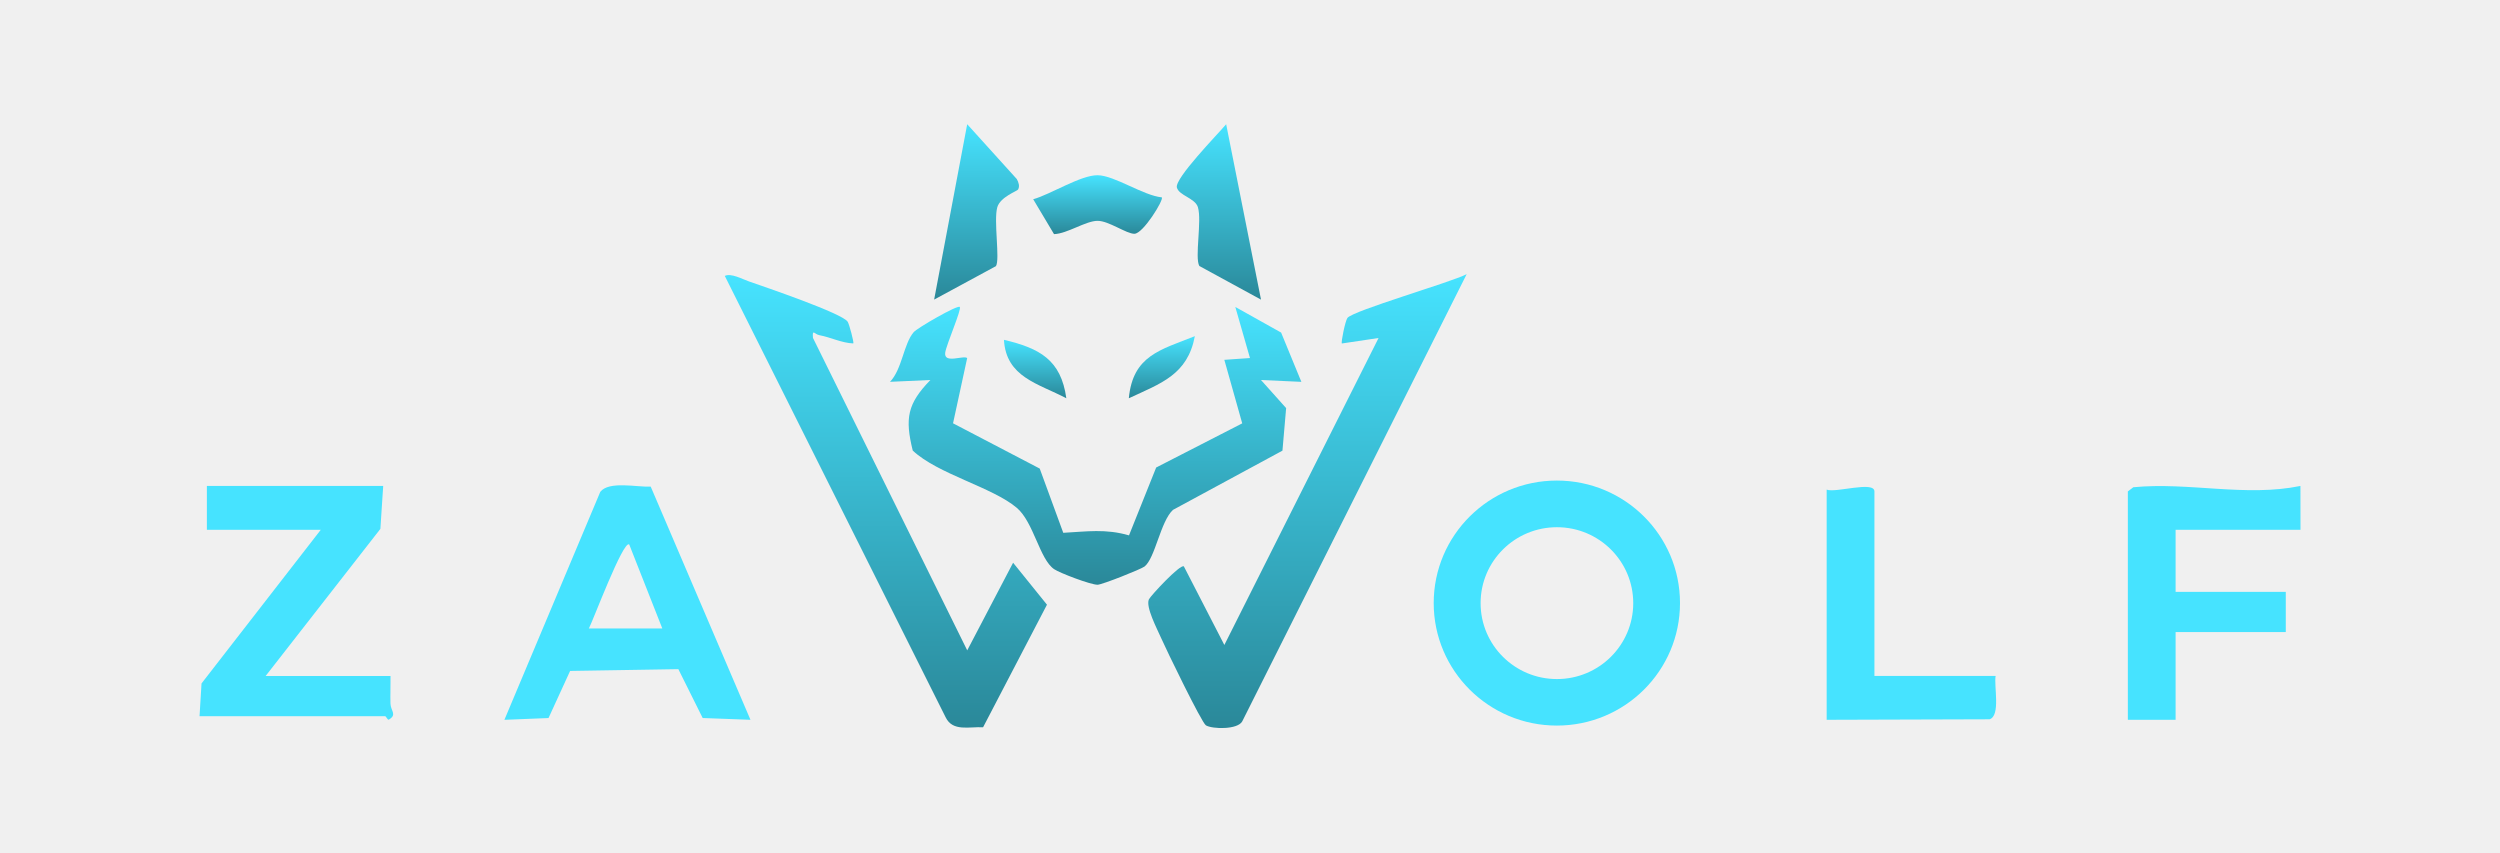
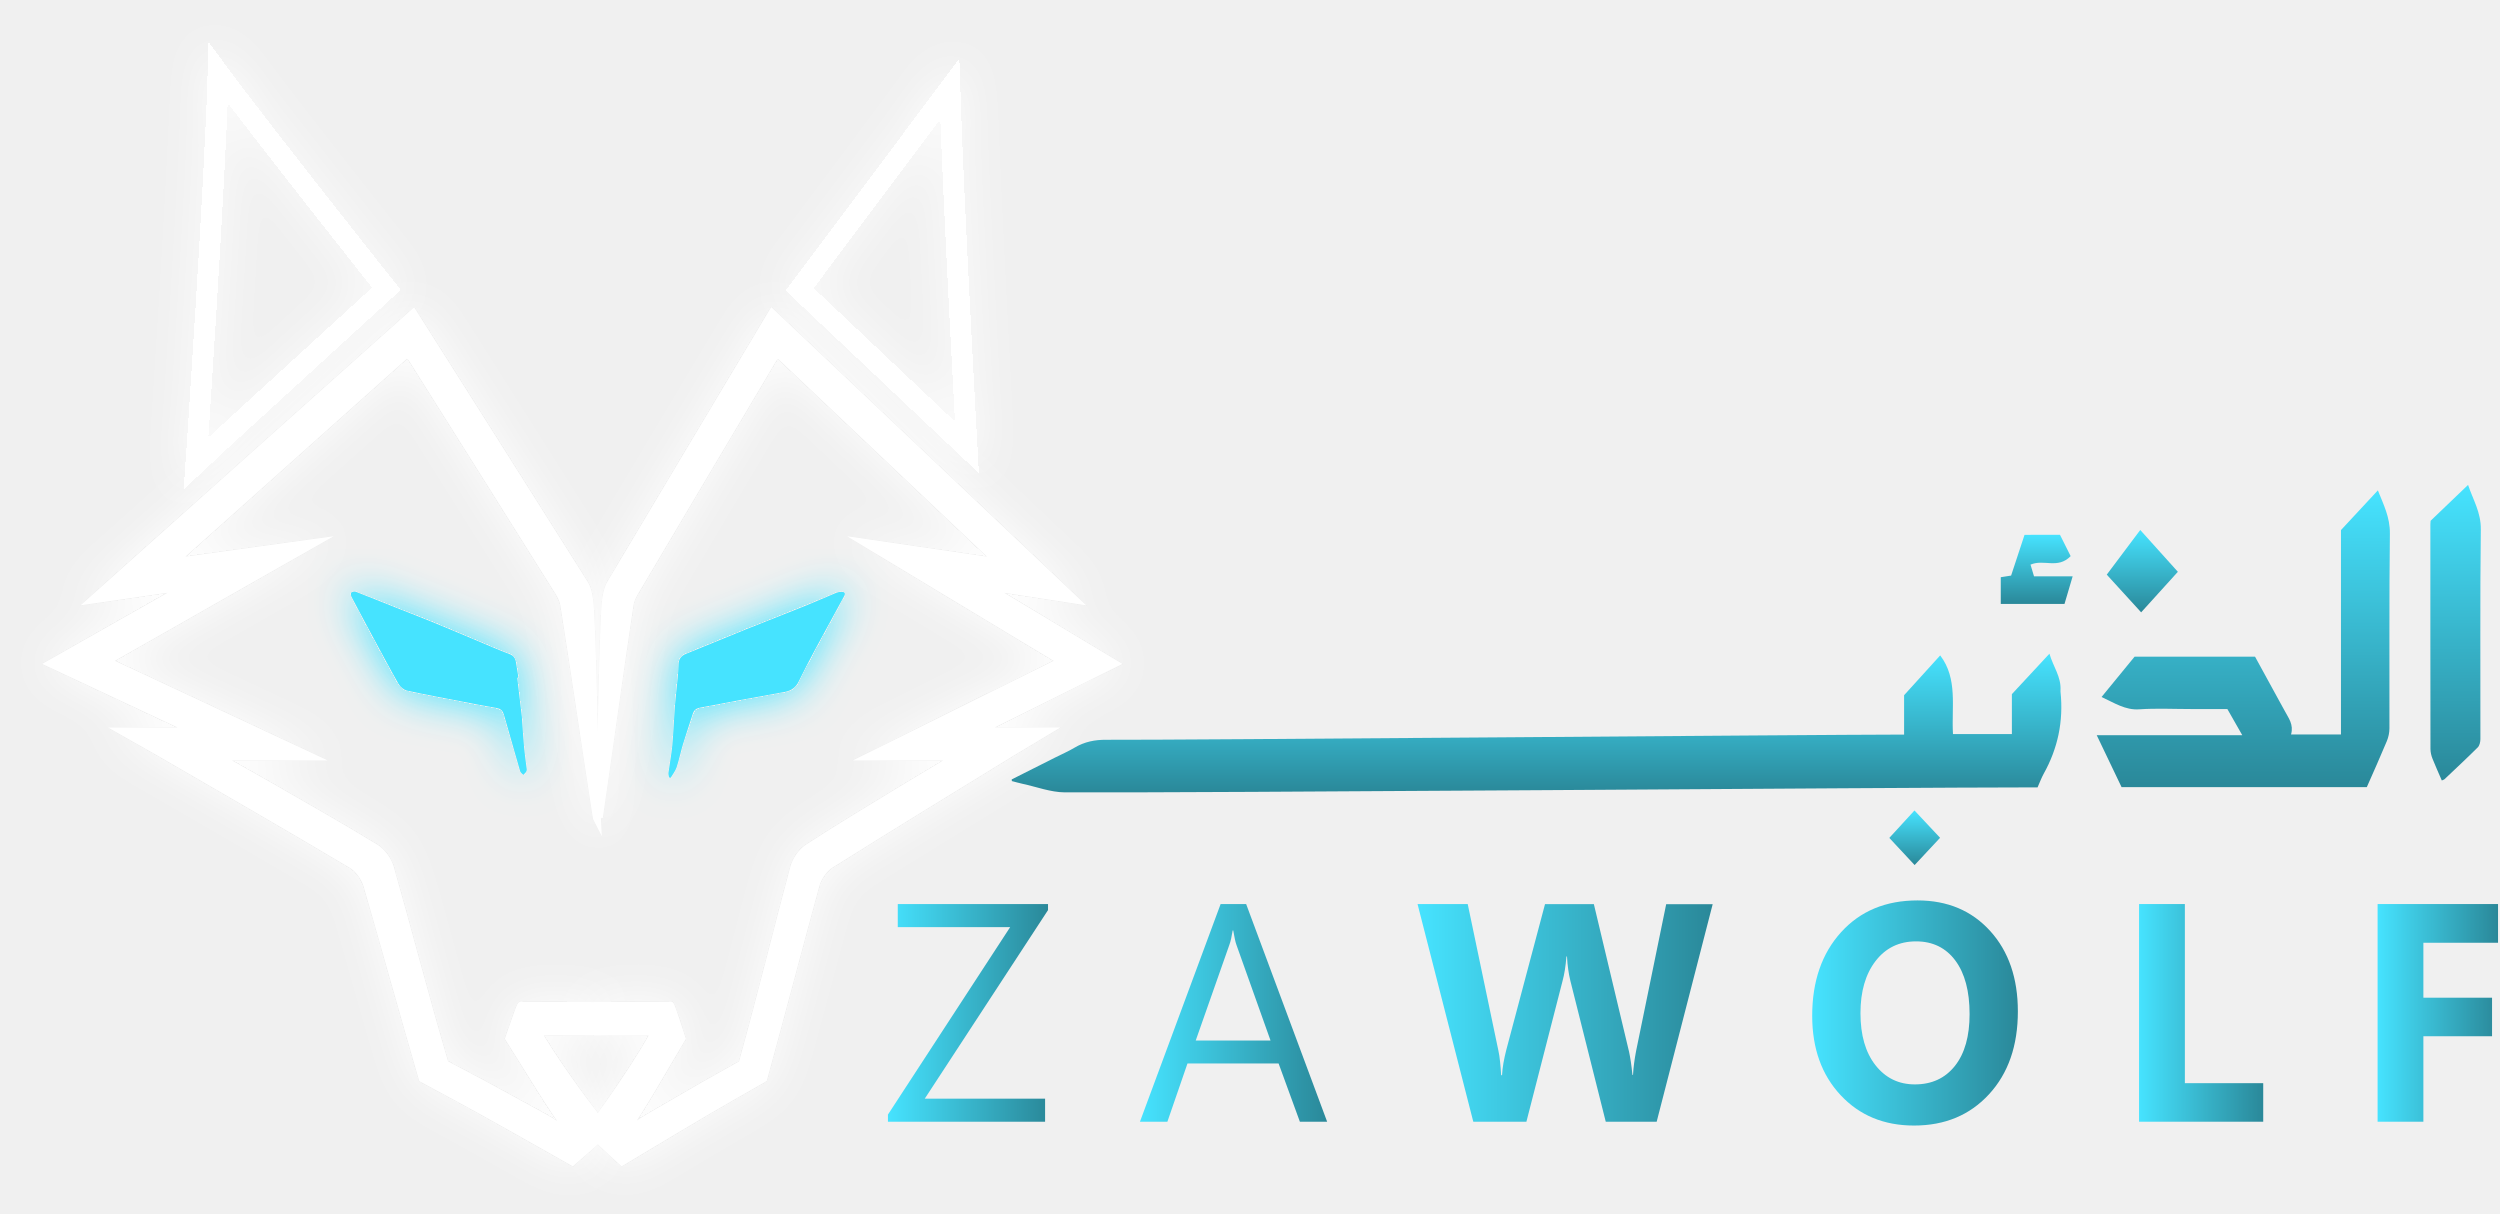
- <svg xmlns="http://www.w3.org/2000/svg" width="308" height="105" viewBox="0 0 308 105" fill="none">
-   <path d="M206.976 74.298C206.976 82.633 200.183 89.391 191.804 89.391C183.425 89.391 176.632 82.633 176.632 74.298C176.632 65.963 183.425 59.205 191.804 59.205C200.183 59.205 206.976 65.963 206.976 74.298ZM201.215 74.307C201.215 69.141 197.006 64.953 191.813 64.953C186.619 64.953 182.41 69.141 182.41 74.307C182.41 79.473 186.619 83.66 191.813 83.66C197.006 83.66 201.215 79.473 201.215 74.307Z" fill="#46E3FF" />
-   <path d="M80.165 59.946L92.457 88.679L86.571 88.46L83.573 82.44L70.238 82.659L67.578 88.463L62.142 88.682L73.954 60.596C75.032 59.225 78.452 60.031 80.171 59.952L80.165 59.946ZM81.597 77.427L77.519 67.075C76.775 66.519 73.004 76.616 72.548 77.427H81.597Z" fill="#46E3FF" />
-   <path d="M25.487 65.271V59.869H47.21L46.864 65.157L32.728 83.28H48.114C48.128 84.406 48.074 85.541 48.105 86.67C48.131 87.618 48.966 88.032 47.888 88.668C47.714 88.662 47.569 88.233 47.435 88.233H24.583L24.828 84.199L39.518 65.274H25.49L25.487 65.271Z" fill="#46E3FF" />
-   <path d="M262.151 60.544L262.824 60.028C269.663 59.367 276.672 61.254 283.414 59.869L283.42 65.271H268.034V72.922H281.609V77.873H268.034V88.676H262.151V60.541V60.544Z" fill="#46E3FF" />
-   <path d="M230.929 83.277H245.861C245.636 84.5 246.497 88.168 245.12 88.616L225.045 88.679V60.32C226.089 60.771 230.929 59.202 230.929 60.544V83.277Z" fill="#46E3FF" />
-   <path d="M180.699 33.766L153.05 88.86C152.503 89.916 149.351 89.836 148.567 89.362C148.048 89.05 143.653 79.981 143.063 78.633C142.558 77.478 141.124 74.775 141.543 73.844C141.734 73.424 145.402 69.455 145.852 69.779L150.84 79.461L169.839 41.641L165.319 42.317C165.188 42.186 165.738 39.536 166.001 39.173C166.657 38.271 178.763 34.787 180.702 33.772L180.699 33.766Z" fill="url(#paint0_linear_650_33940)" />
-   <path d="M105.128 42.311C103.668 42.251 102.376 41.562 100.947 41.295C100.354 41.185 100.057 40.456 100.157 41.63L119.162 80.125L124.814 69.328L128.986 74.497L121.115 89.601C119.441 89.504 117.385 90.168 116.512 88.389L89.294 33.99C90.076 33.621 91.428 34.376 92.24 34.66C94.208 35.346 103.779 38.6 104.432 39.636C104.64 39.965 105.231 42.22 105.128 42.314V42.311Z" fill="url(#paint1_linear_650_33940)" />
-   <path d="M118.249 37.814C118.506 38.078 116.575 42.478 116.45 43.454C116.264 44.873 118.74 43.724 119.156 44.115L117.414 52.15L128.094 57.727L130.994 65.642C133.906 65.486 136.204 65.123 139.093 65.957L142.441 57.597L153.042 52.158L150.837 44.331L153.997 44.11L152.189 37.814L157.833 40.972L160.328 47.043L155.355 46.816L158.452 50.277L157.998 55.52L144.515 62.814C142.972 64.227 142.316 68.78 141.004 69.796C140.574 70.13 135.78 72.034 135.223 72.04C134.385 72.048 130.586 70.604 129.879 70.128C128.074 68.913 127.355 64.326 125.265 62.561C122.242 60.008 115.52 58.405 112.449 55.506C111.47 51.531 111.787 49.741 114.625 46.816L109.651 47.04C111.14 45.491 111.322 42.379 112.56 40.929C113.013 40.396 117.978 37.539 118.244 37.812L118.249 37.814Z" fill="url(#paint2_linear_650_33940)" />
-   <path d="M125.427 23.349C125.313 23.544 123.24 24.262 122.869 25.524C122.393 27.147 123.22 31.97 122.701 32.787L115.086 36.909L119.159 15.303L125.265 22.055C125.487 22.435 125.658 22.951 125.427 23.346V23.349Z" fill="url(#paint3_linear_650_33940)" />
-   <path d="M155.352 36.912L147.76 32.77C147.164 31.752 148.094 27.193 147.58 25.519C147.238 24.407 145.253 24.1 144.991 23.102C144.697 21.987 150.005 16.56 151.063 15.306L155.355 36.912H155.352Z" fill="url(#paint4_linear_650_33940)" />
-   <path d="M143.14 24.313C143.385 24.636 140.836 28.79 139.761 28.801C138.768 28.812 136.607 27.204 135.221 27.207C133.76 27.207 131.485 28.793 129.856 28.844L127.29 24.546C129.434 23.95 133.144 21.564 135.229 21.587C137.291 21.609 140.862 24.095 143.137 24.313H143.14Z" fill="url(#paint5_linear_650_33940)" />
-   <path d="M139.071 49.066C139.567 43.806 142.955 43.111 147.207 41.415C146.297 46.195 143 47.23 139.071 49.066Z" fill="url(#paint6_linear_650_33940)" />
-   <path d="M131.371 49.066C127.926 47.247 123.956 46.484 123.685 41.865C128.065 42.904 130.715 44.308 131.371 49.066Z" fill="url(#paint7_linear_650_33940)" />
+ <svg xmlns="http://www.w3.org/2000/svg" width="237" height="115" viewBox="0 0 237 115" fill="none">
+   <g filter="url(#filter0_d_1639_3817)">
+     <path d="M105.626 62.907C101.304 60.306 97.345 57.929 93.367 55.537C96.195 55.969 99.024 56.405 101.852 56.837C92.333 47.828 82.818 38.818 73.194 29.704C68.008 38.39 62.934 46.875 57.88 55.375C57.641 55.78 57.548 56.301 57.467 56.78C57.185 58.474 57.023 72.588 56.769 77.508C56.769 77.504 56.772 77.504 56.772 77.5C57.594 71.94 58.848 62.853 59.686 57.312C59.751 56.892 59.948 56.467 60.168 56.097C64.532 48.719 68.907 41.349 73.287 33.983C73.364 33.852 73.522 33.771 73.793 33.532C80.634 40.01 87.479 46.489 94.687 53.311C90.141 52.647 86.136 52.065 82.085 51.474C88.193 55.155 94.285 58.828 100.671 62.679C94.413 65.782 88.432 68.749 82.436 71.72H90.77C89.038 72.762 87.29 73.788 85.565 74.842C82.571 76.671 79.557 78.472 76.617 80.386C76.023 80.772 75.479 81.548 75.29 82.25C73.777 87.856 72.261 94.13 70.385 100.875C70.385 100.875 70.385 100.875 68.07 102.176C65.99 103.345 69.089 101.574 61.545 105.93C60.735 106.397 59.921 107.026 59.049 107.524C60.835 105.008 62.985 101.145 64.613 98.429C64.613 98.429 64.613 98.429 64.042 96.689C63.478 94.976 63.532 95.346 63.532 95.346C61.881 95.346 59.257 95.358 56.684 95.365V97.781C58.54 97.792 60.338 97.819 62.136 97.788C60.839 100.204 58.327 103.931 56.688 106.119C56.688 106.119 56.688 106.115 56.684 106.115V107.975C57.714 108.924 58.27 109.48 58.968 110.105C68.035 104.676 67.063 105.27 72.365 102.23C73.92 96.569 75.757 89.574 77.308 83.913C77.512 83.165 78.079 82.331 78.708 81.934C84.419 78.337 90.176 74.826 95.925 71.292C97.006 70.628 98.109 69.995 99.193 69.335H92.696C96.905 67.244 101.103 65.157 105.626 62.907Z" fill="url(#paint0_linear_1639_3817)" />
+     <path d="M105.626 62.907C101.304 60.306 97.345 57.929 93.367 55.537C96.195 55.969 99.024 56.405 101.852 56.837C92.333 47.828 82.818 38.818 73.194 29.704C68.008 38.39 62.934 46.875 57.88 55.375C57.641 55.78 57.548 56.301 57.467 56.78C57.185 58.474 57.023 72.588 56.769 77.508C56.769 77.504 56.772 77.504 56.772 77.5C57.594 71.94 58.848 62.853 59.686 57.312C59.751 56.892 59.948 56.467 60.168 56.097C64.532 48.719 68.907 41.349 73.287 33.983C73.364 33.852 73.522 33.771 73.793 33.532C80.634 40.01 87.479 46.489 94.687 53.311C90.141 52.647 86.136 52.065 82.085 51.474C88.193 55.155 94.285 58.828 100.671 62.679C94.413 65.782 88.432 68.749 82.436 71.72H90.77C89.038 72.762 87.29 73.788 85.565 74.842C82.571 76.671 79.557 78.472 76.617 80.386C76.023 80.772 75.479 81.548 75.29 82.25C73.777 87.856 72.261 94.13 70.385 100.875C70.385 100.875 70.385 100.875 68.07 102.176C65.99 103.345 69.089 101.574 61.545 105.93C60.735 106.397 59.921 107.026 59.049 107.524C60.835 105.008 62.985 101.145 64.613 98.429C64.613 98.429 64.613 98.429 64.042 96.689C63.478 94.976 63.532 95.346 63.532 95.346C61.881 95.346 59.257 95.358 56.684 95.365V97.781C58.54 97.792 60.338 97.819 62.136 97.788C60.839 100.204 58.327 103.931 56.688 106.119C56.688 106.119 56.688 106.115 56.684 106.115V107.975C57.714 108.924 58.27 109.48 58.968 110.105C68.035 104.676 67.063 105.27 72.365 102.23C73.92 96.569 75.757 89.574 77.308 83.913C77.512 83.165 78.079 82.331 78.708 81.934C84.419 78.337 90.176 74.826 95.925 71.292C97.006 70.628 98.109 69.995 99.193 69.335H92.696C96.905 67.244 101.103 65.157 105.626 62.907Z" stroke="white" stroke-width="0.75" stroke-miterlimit="10" />
+   </g>
+   <g filter="url(#filter1_d_1639_3817)">
+     <path d="M48.881 96.685C48.275 98.425 48.275 98.425 48.275 98.425C50.004 101.142 52.277 105.004 54.171 107.52C53.249 107.026 52.385 106.397 51.524 105.926C43.533 101.574 46.817 103.341 44.61 102.172C42.156 100.871 42.156 100.871 42.156 100.871C40.169 94.127 38.559 87.856 36.958 82.246C36.758 81.54 36.183 80.768 35.55 80.382C32.432 78.469 29.241 76.667 26.069 74.838C24.24 73.784 22.392 72.758 20.555 71.716H29.388C23.037 68.745 16.701 65.778 10.068 62.675C16.832 58.828 23.287 55.155 29.758 51.47C25.467 52.061 21.223 52.643 16.407 53.307C24.044 46.485 31.294 40.007 38.544 33.528C38.83 33.763 38.996 33.848 39.081 33.979C43.722 41.345 48.356 48.715 52.979 56.093C53.211 56.463 53.423 56.888 53.488 57.308C54.376 62.841 55.699 71.913 56.571 77.473C56.575 77.477 56.575 77.481 56.579 77.489C56.309 72.553 56.139 58.47 55.838 56.78C55.753 56.297 55.657 55.776 55.402 55.375C50.05 46.875 44.672 38.39 39.177 29.704C28.983 38.814 18.9 47.824 8.814 56.837C11.812 56.405 14.806 55.969 17.804 55.537C13.587 57.929 9.397 60.31 4.816 62.907C9.605 65.153 14.058 67.244 18.522 69.339H11.642C12.792 69.999 13.957 70.628 15.103 71.296C21.192 74.826 27.296 78.337 33.343 81.938C34.01 82.335 34.608 83.172 34.828 83.917C36.468 89.577 38.417 96.573 40.064 102.234C45.682 105.274 44.652 104.68 54.26 110.109C55.001 109.484 55.587 108.928 56.679 107.979V106.119L56.675 106.123C54.939 103.935 52.277 100.208 50.903 97.792C52.825 97.765 54.712 97.796 56.679 97.785V95.369C53.947 95.358 51.169 95.35 49.421 95.35C49.421 95.342 49.479 94.972 48.881 96.685Z" fill="url(#paint1_linear_1639_3817)" />
+     <path d="M48.881 96.685C48.275 98.425 48.275 98.425 48.275 98.425C50.004 101.142 52.277 105.004 54.171 107.52C53.249 107.026 52.385 106.397 51.524 105.926C43.533 101.574 46.817 103.341 44.61 102.172C42.156 100.871 42.156 100.871 42.156 100.871C40.169 94.127 38.559 87.856 36.958 82.246C36.758 81.54 36.183 80.768 35.55 80.382C32.432 78.469 29.241 76.667 26.069 74.838C24.24 73.784 22.392 72.758 20.555 71.716H29.388C23.037 68.745 16.701 65.778 10.068 62.675C16.832 58.828 23.287 55.155 29.758 51.47C25.467 52.061 21.223 52.643 16.407 53.307C24.044 46.485 31.294 40.007 38.544 33.528C38.83 33.763 38.996 33.848 39.081 33.979C43.722 41.345 48.356 48.715 52.979 56.093C53.211 56.463 53.423 56.888 53.488 57.308C54.376 62.841 55.699 71.913 56.571 77.473C56.575 77.477 56.575 77.481 56.579 77.489C56.309 72.553 56.139 58.47 55.838 56.78C55.753 56.297 55.657 55.776 55.402 55.375C50.05 46.875 44.672 38.39 39.177 29.704C28.983 38.814 18.9 47.824 8.814 56.837C11.812 56.405 14.806 55.969 17.804 55.537C13.587 57.929 9.397 60.31 4.816 62.907C9.605 65.153 14.058 67.244 18.522 69.339H11.642C12.792 69.999 13.957 70.628 15.103 71.296C21.192 74.826 27.296 78.337 33.343 81.938C34.01 82.335 34.608 83.172 34.828 83.917C36.468 89.577 38.417 96.573 40.064 102.234C45.682 105.274 44.652 104.68 54.26 110.109C55.001 109.484 55.587 108.928 56.679 107.979V106.119L56.675 106.123C54.939 103.935 52.277 100.208 50.903 97.792C52.825 97.765 54.712 97.796 56.679 97.785V95.369C53.947 95.358 51.169 95.35 49.421 95.35C49.421 95.342 49.479 94.972 48.881 96.685Z" stroke="white" stroke-width="0.75" stroke-miterlimit="10" />
+   </g>
+   <g filter="url(#filter2_d_1639_3817)">
+     <path d="M49.036 64.254C49.178 65.462 49.321 66.673 49.464 67.881C49.468 67.896 49.468 67.915 49.472 67.931C49.541 68.919 49.599 69.91 49.688 70.898C49.738 71.496 49.834 72.094 49.904 72.689C49.919 72.824 49.965 72.978 49.915 73.094C49.858 73.233 49.715 73.341 49.611 73.46C49.506 73.348 49.352 73.248 49.313 73.117C48.931 71.832 48.573 70.539 48.202 69.251C48.059 68.753 47.909 68.259 47.77 67.761C47.674 67.418 47.5 67.194 47.114 67.128C46.011 66.939 44.915 66.723 43.815 66.511C42.071 66.175 40.327 65.855 38.594 65.473C38.286 65.404 37.938 65.118 37.78 64.832C36.943 63.37 36.156 61.877 35.353 60.395C34.67 59.126 33.987 57.852 33.32 56.575C33.258 56.459 33.242 56.216 33.308 56.166C33.416 56.085 33.628 56.058 33.756 56.108C35.025 56.598 36.287 57.108 37.553 57.609C38.83 58.115 40.115 58.609 41.384 59.13C43.198 59.874 45 60.646 46.805 61.406C47.295 61.611 47.789 61.823 48.291 62.004C48.661 62.135 48.85 62.382 48.908 62.757C48.986 63.251 49.066 63.741 49.148 64.231C49.109 64.242 49.074 64.246 49.036 64.254Z" fill="#46E3FF" />
+   </g>
+   <g filter="url(#filter3_d_1639_3817)">
+     <path d="M63.424 73.692C63.405 73.549 63.351 73.399 63.37 73.26C63.486 72.395 63.652 71.535 63.733 70.671C63.845 69.455 63.88 68.236 63.972 67.016C64.042 66.129 64.154 65.245 64.235 64.358C64.277 63.914 64.316 63.467 64.323 63.019C64.331 62.51 64.551 62.178 65.026 61.985C66.909 61.221 68.788 60.438 70.671 59.678C72.527 58.933 74.39 58.215 76.246 57.47C77.265 57.061 78.272 56.614 79.291 56.193C79.445 56.132 79.626 56.105 79.792 56.105C80.062 56.108 80.174 56.232 80.028 56.506C79.156 58.107 78.28 59.705 77.419 61.31C76.833 62.402 76.254 63.498 75.714 64.613C75.436 65.188 74.985 65.481 74.406 65.593C72.986 65.867 71.558 66.106 70.134 66.372C68.88 66.604 67.634 66.862 66.38 67.082C66.017 67.148 65.79 67.302 65.678 67.661C65.373 68.629 65.037 69.59 64.744 70.562C64.524 71.284 64.381 72.033 64.142 72.746C64.022 73.102 63.768 73.41 63.575 73.738C63.525 73.727 63.474 73.707 63.424 73.692Z" fill="#46E3FF" />
+   </g>
+   <g filter="url(#filter4_d_1639_3817)">
+     <path d="M36.634 27.377L21.15 41.538L18.584 43.938C18.584 43.938 20.386 17.465 20.687 6.912C25.093 12.842 36.634 27.377 36.634 27.377Z" stroke="url(#paint2_linear_1639_3817)" stroke-width="2" stroke-miterlimit="10" shape-rendering="crispEdges" />
+   </g>
+   <g filter="url(#filter5_d_1639_3817)">
+     <path d="M75.811 27.431C75.811 27.431 85.573 14.401 90.037 8.439C90.373 19.058 91.665 42.41 91.665 42.41L75.811 27.431Z" stroke="url(#paint3_linear_1639_3817)" stroke-width="2" stroke-miterlimit="10" shape-rendering="crispEdges" />
+   </g>
+   <path d="M221.923 69.629C221.923 63.135 221.923 56.718 221.923 50.251C223.073 49.012 224.226 47.774 225.423 46.485C225.959 47.847 226.58 49.028 226.561 50.598C226.484 56.749 226.534 62.903 226.518 69.058C226.518 69.463 226.422 69.899 226.271 70.261C225.669 71.708 225.029 73.132 224.373 74.621C216.656 74.621 208.935 74.621 201.125 74.621C200.377 73.055 199.609 71.45 198.768 69.694C203.398 69.694 207.905 69.694 212.566 69.694C212.037 68.764 211.597 67.996 211.154 67.217C209.977 67.217 208.842 67.217 207.708 67.217C206.072 67.217 204.428 67.132 202.796 67.244C201.476 67.337 200.431 66.627 199.227 66.075C200.307 64.755 201.341 63.497 202.36 62.251C206.172 62.251 209.946 62.251 213.777 62.251C214.53 63.629 215.29 65.021 216.054 66.414C216.239 66.754 216.432 67.09 216.613 67.429C216.961 68.089 217.455 68.687 217.192 69.625C218.805 69.629 220.329 69.629 221.923 69.629Z" fill="url(#paint4_linear_1639_3817)" />
+   <path d="M95.909 73.889C97.279 73.198 98.653 72.507 100.022 71.817C100.64 71.504 101.276 71.234 101.875 70.875C102.824 70.312 103.808 70.123 104.876 70.131C111.486 70.169 173.088 69.641 179.698 69.641C179.945 69.641 180.192 69.641 180.508 69.641C180.508 68.359 180.508 67.14 180.508 65.906C181.673 64.621 182.812 63.367 183.931 62.132C185.621 64.354 184.988 67.036 185.142 69.587C187.01 69.587 188.827 69.587 190.726 69.587C190.726 68.317 190.726 67.059 190.726 65.805C191.91 64.532 193.045 63.309 194.287 61.97C194.654 63.228 195.406 64.15 195.337 65.442C195.333 65.489 195.333 65.531 195.337 65.578C195.634 68.394 195.07 70.968 193.747 73.341C193.531 73.731 193.373 74.167 193.16 74.645C192.933 74.645 192.705 74.645 192.477 74.645C180.3 74.645 113.13 75.181 100.948 75.116C99.606 75.108 98.267 74.591 96.924 74.302C96.588 74.228 96.256 74.132 95.925 74.047C95.925 73.993 95.917 73.943 95.909 73.889Z" fill="url(#paint5_linear_1639_3817)" />
+   <path d="M231.484 73.989C231.172 73.263 230.863 72.592 230.593 71.905C230.485 71.627 230.408 71.307 230.408 71.006C230.396 63.914 230.4 56.822 230.4 49.73C230.4 49.641 230.408 49.552 230.419 49.371C231.561 48.279 232.742 47.148 233.973 45.968C234.436 47.372 235.204 48.545 235.181 50.205C235.1 56.826 235.154 63.447 235.142 70.072C235.142 70.335 235.057 70.686 234.899 70.844C233.861 71.878 232.796 72.87 231.735 73.873C231.685 73.919 231.604 73.935 231.484 73.989Z" fill="url(#paint6_linear_1639_3817)" />
+   <path d="M195.287 50.699C195.592 51.308 195.901 51.93 196.298 52.721C195.067 53.978 193.775 52.975 192.493 53.527C192.609 53.909 192.706 54.241 192.825 54.638C194.014 54.638 195.171 54.638 196.487 54.638C196.182 55.661 195.943 56.479 195.715 57.251C193.663 57.251 191.691 57.251 189.673 57.251C189.673 56.371 189.673 55.591 189.673 54.719C190.012 54.665 190.333 54.615 190.653 54.565C191.077 53.276 191.502 51.987 191.926 50.703C193.065 50.699 194.156 50.699 195.287 50.699Z" fill="url(#paint7_linear_1639_3817)" />
+   <path d="M199.721 54.476C200.813 53.021 201.824 51.675 202.896 50.243C204.154 51.64 205.277 52.886 206.462 54.206C205.281 55.51 204.173 56.733 202.981 58.049C201.831 56.787 200.72 55.572 199.721 54.476Z" fill="url(#paint8_linear_1639_3817)" />
+   <path d="M183.919 79.422C183.078 80.321 182.322 81.135 181.507 82.007C180.709 81.15 179.937 80.325 179.107 79.433C179.898 78.569 180.662 77.739 181.492 76.832C182.291 77.685 183.074 78.519 183.919 79.422Z" fill="url(#paint9_linear_1639_3817)" />
+   <path d="M99.07 106.339H84.176V105.664L95.763 87.891H85.109V85.704H99.352V86.278L87.668 104.151H99.074V106.339H99.07Z" fill="url(#paint10_linear_1639_3817)" />
+   <path d="M108.067 106.339L115.715 85.704H118.134L125.813 106.339H123.228L121.21 100.814H112.574L110.668 106.339H108.067ZM113.354 98.641H120.446L117.22 89.589C117.166 89.446 117.112 89.257 117.066 89.03C117.019 88.798 116.969 88.524 116.911 88.208H116.857C116.811 88.497 116.761 88.756 116.711 88.983C116.66 89.215 116.603 89.415 116.537 89.589L113.354 98.641Z" fill="url(#paint11_linear_1639_3817)" />
+   <path d="M162.365 85.704L157.052 106.339H152.225L148.872 92.985C148.787 92.638 148.717 92.271 148.663 91.885C148.609 91.495 148.571 91.09 148.551 90.67H148.497C148.459 91.14 148.413 91.565 148.351 91.943C148.289 92.321 148.22 92.665 148.135 92.973L144.701 106.343H139.669L134.383 85.707H139.14L142.046 99.594C142.112 99.892 142.166 100.235 142.204 100.625C142.247 101.014 142.281 101.447 142.308 101.929H142.393C142.412 101.566 142.455 101.184 142.524 100.787C142.594 100.389 142.683 99.973 142.794 99.54L146.468 85.711H151.098L154.436 99.714C154.49 99.965 154.548 100.274 154.602 100.644C154.656 101.014 154.71 101.435 154.756 101.902H154.81C154.829 101.539 154.864 101.165 154.914 100.787C154.964 100.409 155.026 100.023 155.103 99.629L157.955 85.715H162.365V85.704Z" fill="url(#paint12_linear_1639_3817)" />
+   <path d="M181.446 106.702C178.599 106.702 176.28 105.741 174.485 103.815C172.691 101.894 171.796 99.386 171.796 96.295C171.796 93.034 172.707 90.395 174.528 88.381C176.349 86.367 178.768 85.36 181.782 85.36C184.618 85.36 186.914 86.325 188.666 88.254C190.417 90.183 191.293 92.726 191.293 95.882C191.293 99.135 190.383 101.751 188.565 103.73C186.748 105.71 184.379 106.702 181.446 106.702ZM181.531 102.801C183.136 102.801 184.402 102.214 185.328 101.045C186.254 99.876 186.717 98.24 186.717 96.137C186.717 93.961 186.266 92.267 185.363 91.055C184.46 89.847 183.217 89.242 181.643 89.242C180.038 89.242 178.761 89.863 177.804 91.105C176.847 92.348 176.372 93.995 176.372 96.048C176.372 98.132 176.847 99.775 177.796 100.983C178.749 102.195 179.991 102.801 181.531 102.801Z" fill="url(#paint13_linear_1639_3817)" />
+   <path d="M214.549 106.339H202.784V85.704H207.125V102.685H214.553V106.339H214.549Z" fill="url(#paint14_linear_1639_3817)" />
+   <path d="M236.817 89.373H229.736V94.582H236.246V98.236H229.736V106.339H225.396V85.704H236.813V89.373H236.817Z" fill="url(#paint15_linear_1639_3817)" />
  <defs>
-     <linearGradient id="paint0_linear_650_33940" x1="161.085" y1="33.766" x2="161.085" y2="89.696" gradientUnits="userSpaceOnUse">
+     <filter id="filter0_d_1639_3817" x="52.309" y="25.11" width="58.097" height="89.459" filterUnits="userSpaceOnUse" color-interpolation-filters="sRGB">
+       <feFlood flood-opacity="0" result="BackgroundImageFix" />
+       <feColorMatrix in="SourceAlpha" type="matrix" values="0 0 0 0 0 0 0 0 0 0 0 0 0 0 0 0 0 0 127 0" result="hardAlpha" />
+       <feOffset />
+       <feGaussianBlur stdDeviation="2" />
+       <feComposite in2="hardAlpha" operator="out" />
+       <feColorMatrix type="matrix" values="0 0 0 0 1 0 0 0 0 1 0 0 0 0 1 0 0 0 1 0" />
+       <feBlend mode="normal" in2="BackgroundImageFix" result="effect1_dropShadow_1639_3817" />
+       <feBlend mode="normal" in="SourceGraphic" in2="effect1_dropShadow_1639_3817" result="shape" />
+     </filter>
+     <filter id="filter1_d_1639_3817" x="0" y="25.129" width="61.055" height="89.434" filterUnits="userSpaceOnUse" color-interpolation-filters="sRGB">
+       <feFlood flood-opacity="0" result="BackgroundImageFix" />
+       <feColorMatrix in="SourceAlpha" type="matrix" values="0 0 0 0 0 0 0 0 0 0 0 0 0 0 0 0 0 0 127 0" result="hardAlpha" />
+       <feOffset />
+       <feGaussianBlur stdDeviation="2" />
+       <feComposite in2="hardAlpha" operator="out" />
+       <feColorMatrix type="matrix" values="0 0 0 0 1 0 0 0 0 1 0 0 0 0 1 0 0 0 1 0" />
+       <feBlend mode="normal" in2="BackgroundImageFix" result="effect1_dropShadow_1639_3817" />
+       <feBlend mode="normal" in="SourceGraphic" in2="effect1_dropShadow_1639_3817" result="shape" />
+     </filter>
+     <filter id="filter2_d_1639_3817" x="29.266" y="52.083" width="24.673" height="25.377" filterUnits="userSpaceOnUse" color-interpolation-filters="sRGB">
+       <feFlood flood-opacity="0" result="BackgroundImageFix" />
+       <feColorMatrix in="SourceAlpha" type="matrix" values="0 0 0 0 0 0 0 0 0 0 0 0 0 0 0 0 0 0 127 0" result="hardAlpha" />
+       <feOffset />
+       <feGaussianBlur stdDeviation="2" />
+       <feComposite in2="hardAlpha" operator="out" />
+       <feColorMatrix type="matrix" values="0 0 0 0 0.274 0 0 0 0 0.892 0 0 0 0 1 0 0 0 1 0" />
+       <feBlend mode="normal" in2="BackgroundImageFix" result="effect1_dropShadow_1639_3817" />
+       <feBlend mode="normal" in="SourceGraphic" in2="effect1_dropShadow_1639_3817" result="shape" />
+     </filter>
+     <filter id="filter3_d_1639_3817" x="59.366" y="52.105" width="24.727" height="25.634" filterUnits="userSpaceOnUse" color-interpolation-filters="sRGB">
+       <feFlood flood-opacity="0" result="BackgroundImageFix" />
+       <feColorMatrix in="SourceAlpha" type="matrix" values="0 0 0 0 0 0 0 0 0 0 0 0 0 0 0 0 0 0 127 0" result="hardAlpha" />
+       <feOffset />
+       <feGaussianBlur stdDeviation="2" />
+       <feComposite in2="hardAlpha" operator="out" />
+       <feColorMatrix type="matrix" values="0 0 0 0 0.274 0 0 0 0 0.892 0 0 0 0 1 0 0 0 1 0" />
+       <feBlend mode="normal" in2="BackgroundImageFix" result="effect1_dropShadow_1639_3817" />
+       <feBlend mode="normal" in="SourceGraphic" in2="effect1_dropShadow_1639_3817" result="shape" />
+     </filter>
+     <filter id="filter4_d_1639_3817" x="13.414" y="0" width="28.583" height="50.402" filterUnits="userSpaceOnUse" color-interpolation-filters="sRGB">
+       <feFlood flood-opacity="0" result="BackgroundImageFix" />
+       <feColorMatrix in="SourceAlpha" type="matrix" values="0 0 0 0 0 0 0 0 0 0 0 0 0 0 0 0 0 0 127 0" result="hardAlpha" />
+       <feOffset />
+       <feGaussianBlur stdDeviation="2" />
+       <feComposite in2="hardAlpha" operator="out" />
+       <feColorMatrix type="matrix" values="0 0 0 0 1 0 0 0 0 1 0 0 0 0 1 0 0 0 1 0" />
+       <feBlend mode="normal" in2="BackgroundImageFix" result="effect1_dropShadow_1639_3817" />
+       <feBlend mode="normal" in="SourceGraphic" in2="effect1_dropShadow_1639_3817" result="shape" />
+     </filter>
+     <filter id="filter5_d_1639_3817" x="70.476" y="1.557" width="26.327" height="47.304" filterUnits="userSpaceOnUse" color-interpolation-filters="sRGB">
+       <feFlood flood-opacity="0" result="BackgroundImageFix" />
+       <feColorMatrix in="SourceAlpha" type="matrix" values="0 0 0 0 0 0 0 0 0 0 0 0 0 0 0 0 0 0 127 0" result="hardAlpha" />
+       <feOffset />
+       <feGaussianBlur stdDeviation="2" />
+       <feComposite in2="hardAlpha" operator="out" />
+       <feColorMatrix type="matrix" values="0 0 0 0 1 0 0 0 0 1 0 0 0 0 1 0 0 0 1 0" />
+       <feBlend mode="normal" in2="BackgroundImageFix" result="effect1_dropShadow_1639_3817" />
+       <feBlend mode="normal" in="SourceGraphic" in2="effect1_dropShadow_1639_3817" result="shape" />
+     </filter>
+     <linearGradient id="paint0_linear_1639_3817" x1="81.155" y1="29.704" x2="81.155" y2="110.105" gradientUnits="userSpaceOnUse">
+       <stop stop-color="white" />
+     </linearGradient>
+     <linearGradient id="paint1_linear_1639_3817" x1="30.748" y1="29.704" x2="30.748" y2="110.109" gradientUnits="userSpaceOnUse">
+       <stop stop-color="white" />
+     </linearGradient>
+     <linearGradient id="paint2_linear_1639_3817" x1="27.609" y1="6.912" x2="27.609" y2="43.938" gradientUnits="userSpaceOnUse">
+       <stop stop-color="white" />
+     </linearGradient>
+     <linearGradient id="paint3_linear_1639_3817" x1="83.738" y1="8.439" x2="83.738" y2="42.41" gradientUnits="userSpaceOnUse">
+       <stop stop-color="white" />
+     </linearGradient>
+     <linearGradient id="paint4_linear_1639_3817" x1="212.664" y1="46.485" x2="212.664" y2="74.621" gradientUnits="userSpaceOnUse">
      <stop stop-color="#46E3FF" />
      <stop offset="1" stop-color="#2A8899" />
    </linearGradient>
-     <linearGradient id="paint1_linear_650_33940" x1="109.14" y1="33.891" x2="109.14" y2="89.645" gradientUnits="userSpaceOnUse">
+     <linearGradient id="paint5_linear_1639_3817" x1="145.662" y1="61.97" x2="145.662" y2="75.121" gradientUnits="userSpaceOnUse">
      <stop stop-color="#46E3FF" />
      <stop offset="1" stop-color="#2A8899" />
    </linearGradient>
-     <linearGradient id="paint2_linear_650_33940" x1="134.99" y1="37.793" x2="134.99" y2="72.04" gradientUnits="userSpaceOnUse">
+     <linearGradient id="paint6_linear_1639_3817" x1="232.79" y1="45.968" x2="232.79" y2="73.989" gradientUnits="userSpaceOnUse">
      <stop stop-color="#46E3FF" />
      <stop offset="1" stop-color="#2A8899" />
    </linearGradient>
-     <linearGradient id="paint3_linear_650_33940" x1="120.312" y1="15.303" x2="120.312" y2="36.909" gradientUnits="userSpaceOnUse">
+     <linearGradient id="paint7_linear_1639_3817" x1="193.08" y1="50.699" x2="193.08" y2="57.251" gradientUnits="userSpaceOnUse">
      <stop stop-color="#46E3FF" />
      <stop offset="1" stop-color="#2A8899" />
    </linearGradient>
-     <linearGradient id="paint4_linear_650_33940" x1="150.167" y1="15.306" x2="150.167" y2="36.912" gradientUnits="userSpaceOnUse">
+     <linearGradient id="paint8_linear_1639_3817" x1="203.091" y1="50.243" x2="203.091" y2="58.049" gradientUnits="userSpaceOnUse">
      <stop stop-color="#46E3FF" />
      <stop offset="1" stop-color="#2A8899" />
    </linearGradient>
-     <linearGradient id="paint5_linear_650_33940" x1="135.223" y1="21.586" x2="135.223" y2="28.844" gradientUnits="userSpaceOnUse">
+     <linearGradient id="paint9_linear_1639_3817" x1="181.513" y1="76.832" x2="181.513" y2="82.007" gradientUnits="userSpaceOnUse">
      <stop stop-color="#46E3FF" />
      <stop offset="1" stop-color="#2A8899" />
    </linearGradient>
-     <linearGradient id="paint6_linear_650_33940" x1="143.139" y1="41.415" x2="143.139" y2="49.066" gradientUnits="userSpaceOnUse">
+     <linearGradient id="paint10_linear_1639_3817" x1="84.176" y1="96.021" x2="99.352" y2="96.021" gradientUnits="userSpaceOnUse">
      <stop stop-color="#46E3FF" />
      <stop offset="1" stop-color="#2A8899" />
    </linearGradient>
-     <linearGradient id="paint7_linear_650_33940" x1="127.528" y1="41.865" x2="127.528" y2="49.066" gradientUnits="userSpaceOnUse">
+     <linearGradient id="paint11_linear_1639_3817" x1="108.067" y1="96.021" x2="125.813" y2="96.021" gradientUnits="userSpaceOnUse">
+       <stop stop-color="#46E3FF" />
+       <stop offset="1" stop-color="#2A8899" />
+     </linearGradient>
+     <linearGradient id="paint12_linear_1639_3817" x1="134.383" y1="96.023" x2="162.365" y2="96.023" gradientUnits="userSpaceOnUse">
+       <stop stop-color="#46E3FF" />
+       <stop offset="1" stop-color="#2A8899" />
+     </linearGradient>
+     <linearGradient id="paint13_linear_1639_3817" x1="171.796" y1="96.031" x2="191.293" y2="96.031" gradientUnits="userSpaceOnUse">
+       <stop stop-color="#46E3FF" />
+       <stop offset="1" stop-color="#2A8899" />
+     </linearGradient>
+     <linearGradient id="paint14_linear_1639_3817" x1="202.784" y1="96.021" x2="214.553" y2="96.021" gradientUnits="userSpaceOnUse">
+       <stop stop-color="#46E3FF" />
+       <stop offset="1" stop-color="#2A8899" />
+     </linearGradient>
+     <linearGradient id="paint15_linear_1639_3817" x1="225.396" y1="96.021" x2="236.817" y2="96.021" gradientUnits="userSpaceOnUse">
      <stop stop-color="#46E3FF" />
      <stop offset="1" stop-color="#2A8899" />
    </linearGradient>
  </defs>
</svg>
